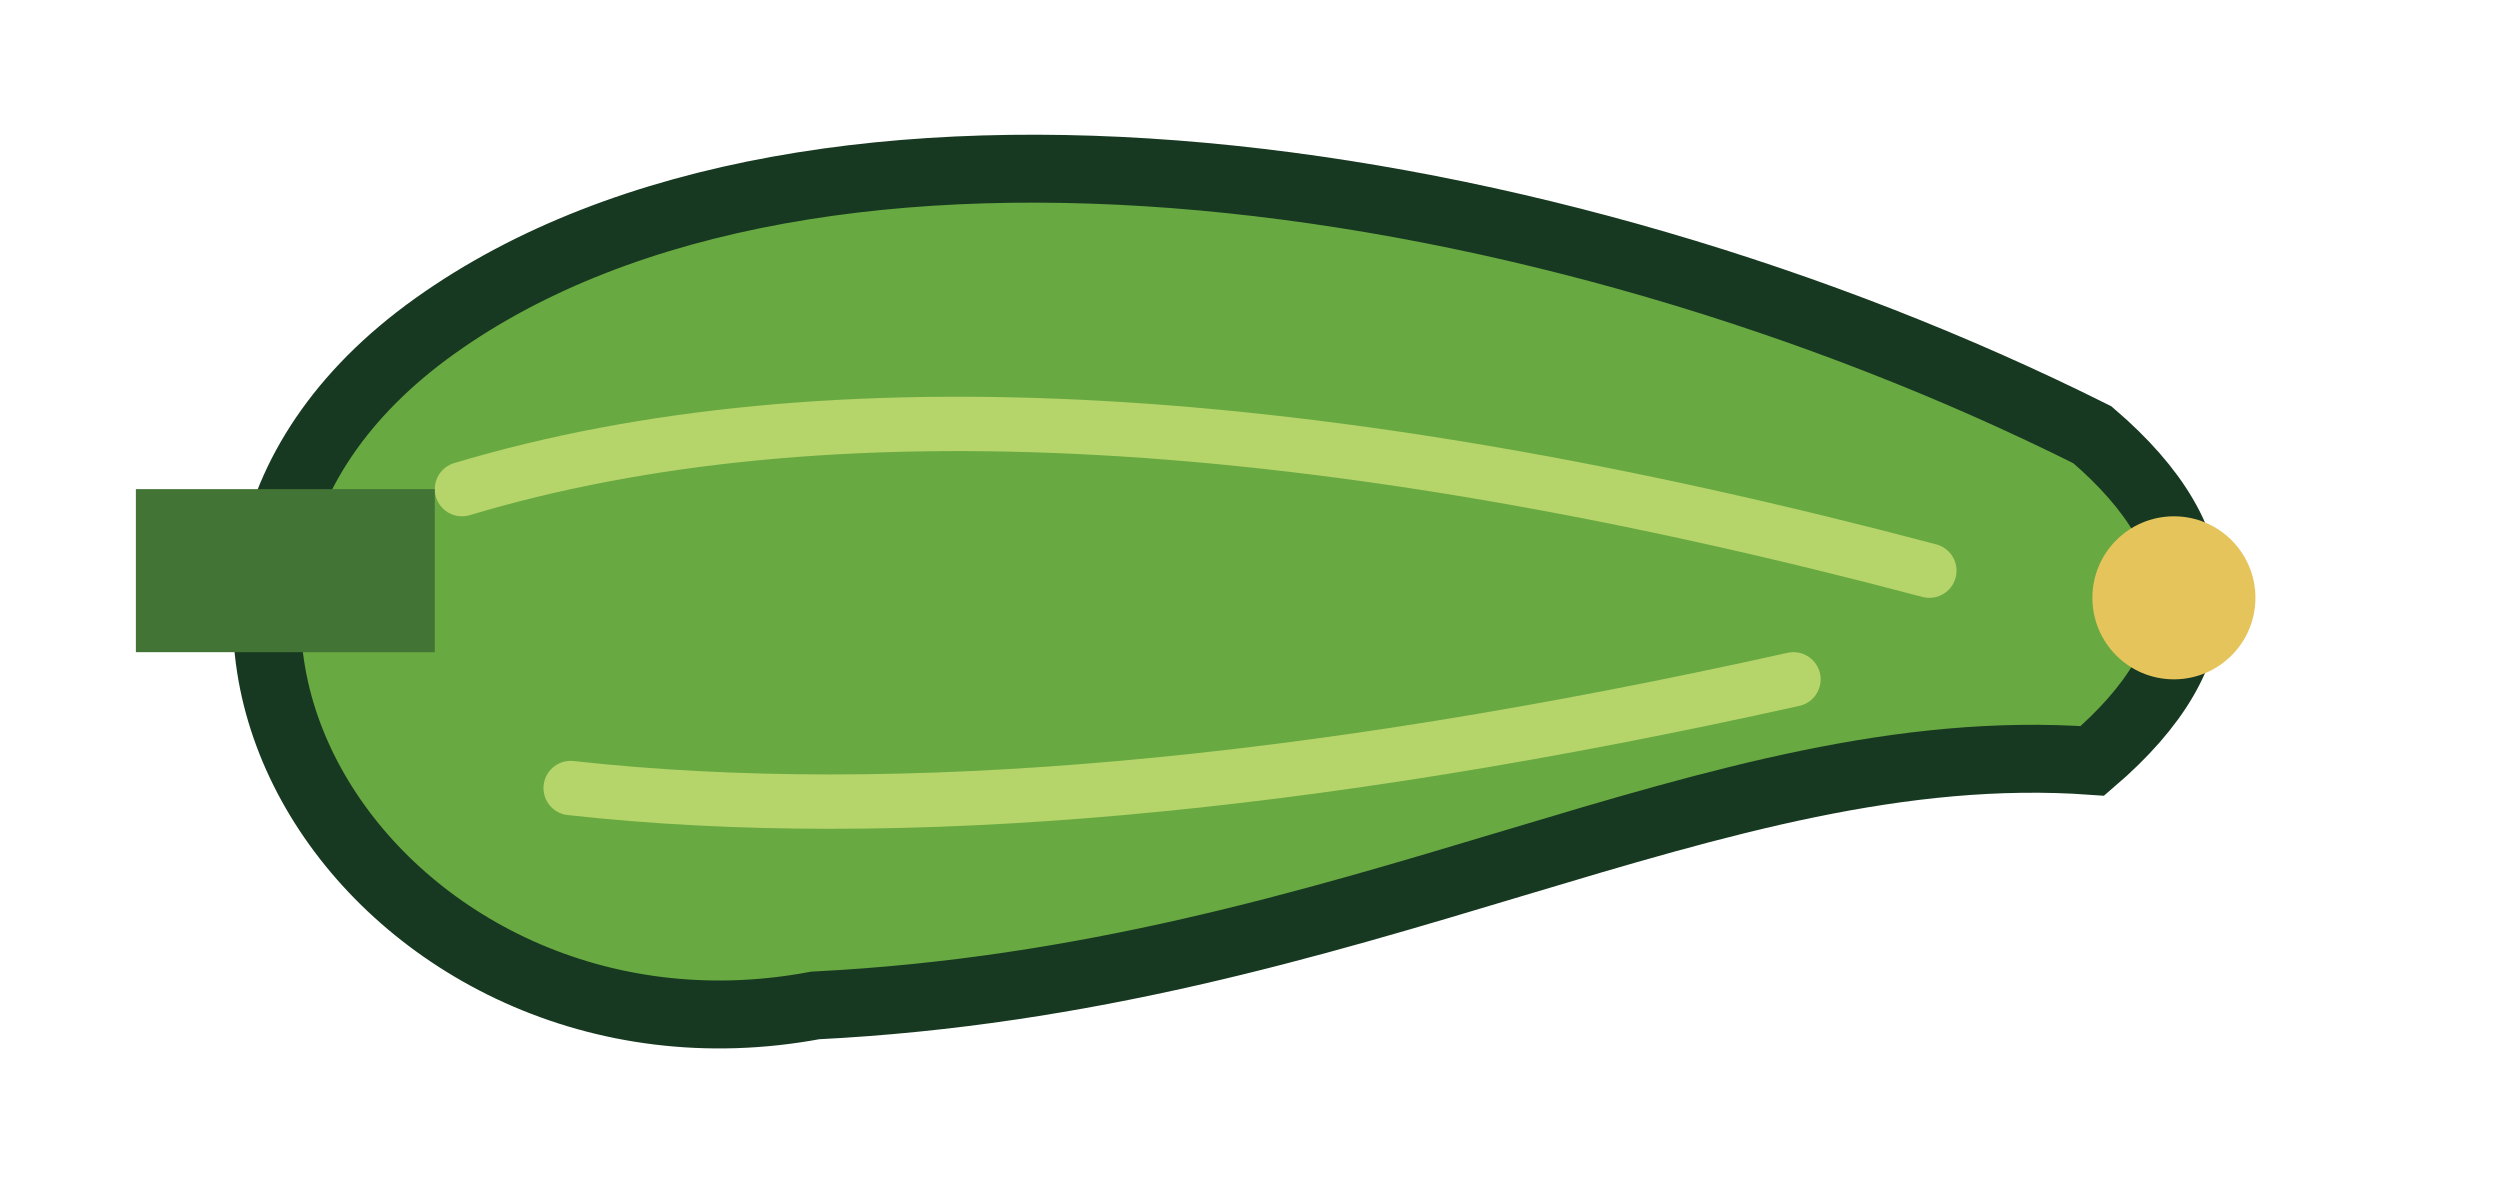
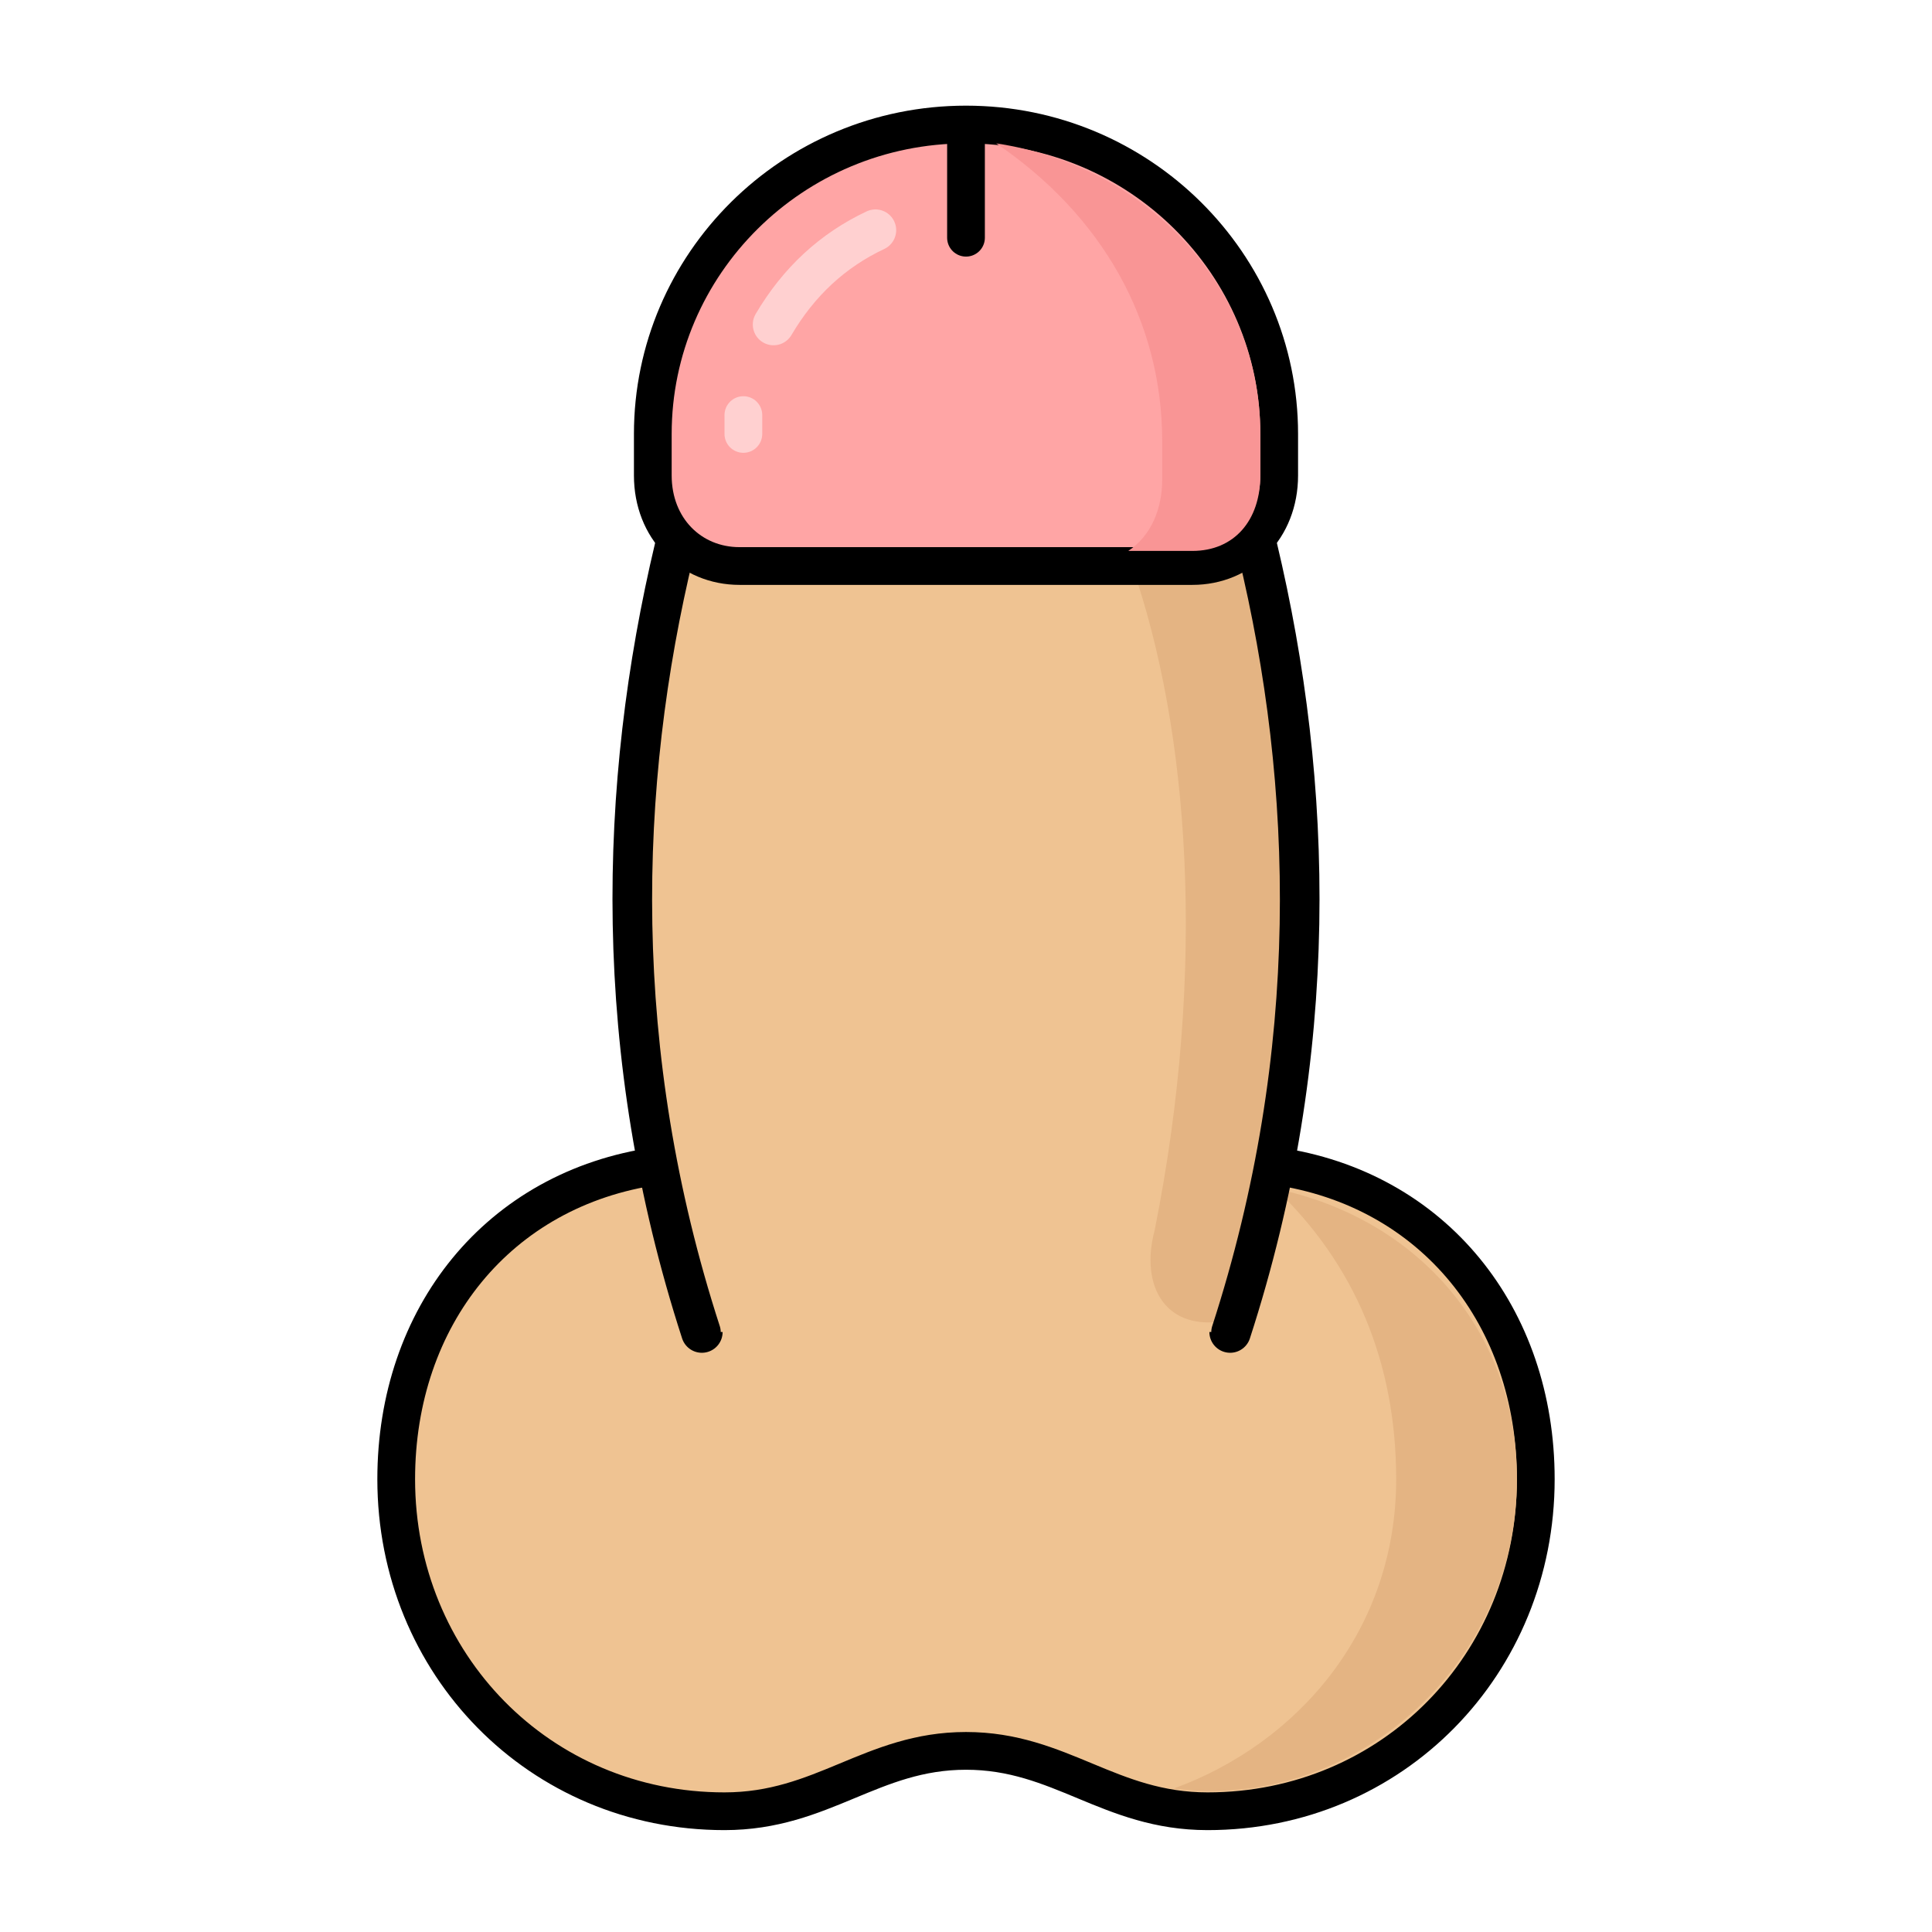
- <svg xmlns="http://www.w3.org/2000/svg" viewBox="-46 -22 92 44" width="92" height="44">
-   <path d="M31-6 C11-16-16-20-30-10 C-44 0-32 18-16 15 C4 14 17 5 31 6 Q38 0 31-6Z" fill="#69a942" stroke="#183921" stroke-width="2.5" />
-   <g fill="none" stroke="#b5d56b" stroke-width="2" stroke-linecap="round">
-     <path d="M-29-4 Q-9-10 25-1" />
-     <path d="M-25 7 Q-7 9 20 3" />
-   </g>
-   <path d="M-41-4 h11 v6 h-11Z" fill="#427435" />
-   <circle cx="34" cy="0" r="3" fill="#e6c45c" />
+ <svg xmlns="http://www.w3.org/2000/svg" width="512" height="512" viewBox="0 0 512 512">
+   <path d="M174 309        C132 315 105 349 105 392        C105 441 143 480 192 480        C218 480 231 464 256 464        C281 464 294 480 320 480        C369 480 407 441 407 392        C407 349 380 315 338 309 Z" fill="#EFC392" stroke="#000" stroke-width="10" stroke-linejoin="round" />
+   <path d="M338 315        C359 335 370 361 370 392        C370 432 344 462 311 474        C358 480 402 442 402 392        C402 353 376 323 338 315 Z" fill="#E4B483" />
+   <path d="M179 145        C164 208 162 279 186 353        M333 145        C348 208 350 279 326 353" fill="none" stroke="#000" stroke-width="11" stroke-linecap="round" />
+   <path d="M179 146        C164 208 162 279 186 353        L326 353        C350 279 348 208 333 146 Z" fill="#EFC392" />
+   <path d="M300 150        L332 150        C346 214 344 283 325 350        C309 353 302 341 306 326        C320 256 315 193 300 150 Z" fill="#E4B483" />
+   <path d="M179 146        C164 208 162 279 186 353        M333 146        C348 208 350 279 326 353" fill="none" stroke="#000" stroke-width="10" stroke-linecap="round" />
+   <path d="M196 150        C183 150 173 140 173 126        L173 115        C173 70 210 33 256 33        C302 33 339 70 339 115        L339 126        C339 140 329 150 316 150 Z" fill="#FFA5A5" stroke="#000" stroke-width="10" stroke-linejoin="round" />
+   <path d="M264 38        C292 57 308 85 308 117        L308 127        C308 135 305 142 299 146        L316 146        C327 146 334 138 334 126        L334 115        C334 76 304 44 264 38 Z" fill="#F99595" />
+   <path d="M256 34 L256 63" stroke="#000" stroke-width="10" stroke-linecap="round" />
+   <path d="M205 86 Q215 69 232 61" fill="none" stroke="#FFD0D0" stroke-width="11" stroke-linecap="round" />
+   <path d="M197 110 L197 115" fill="none" stroke="#FFD0D0" stroke-width="10" stroke-linecap="round" />
</svg>
